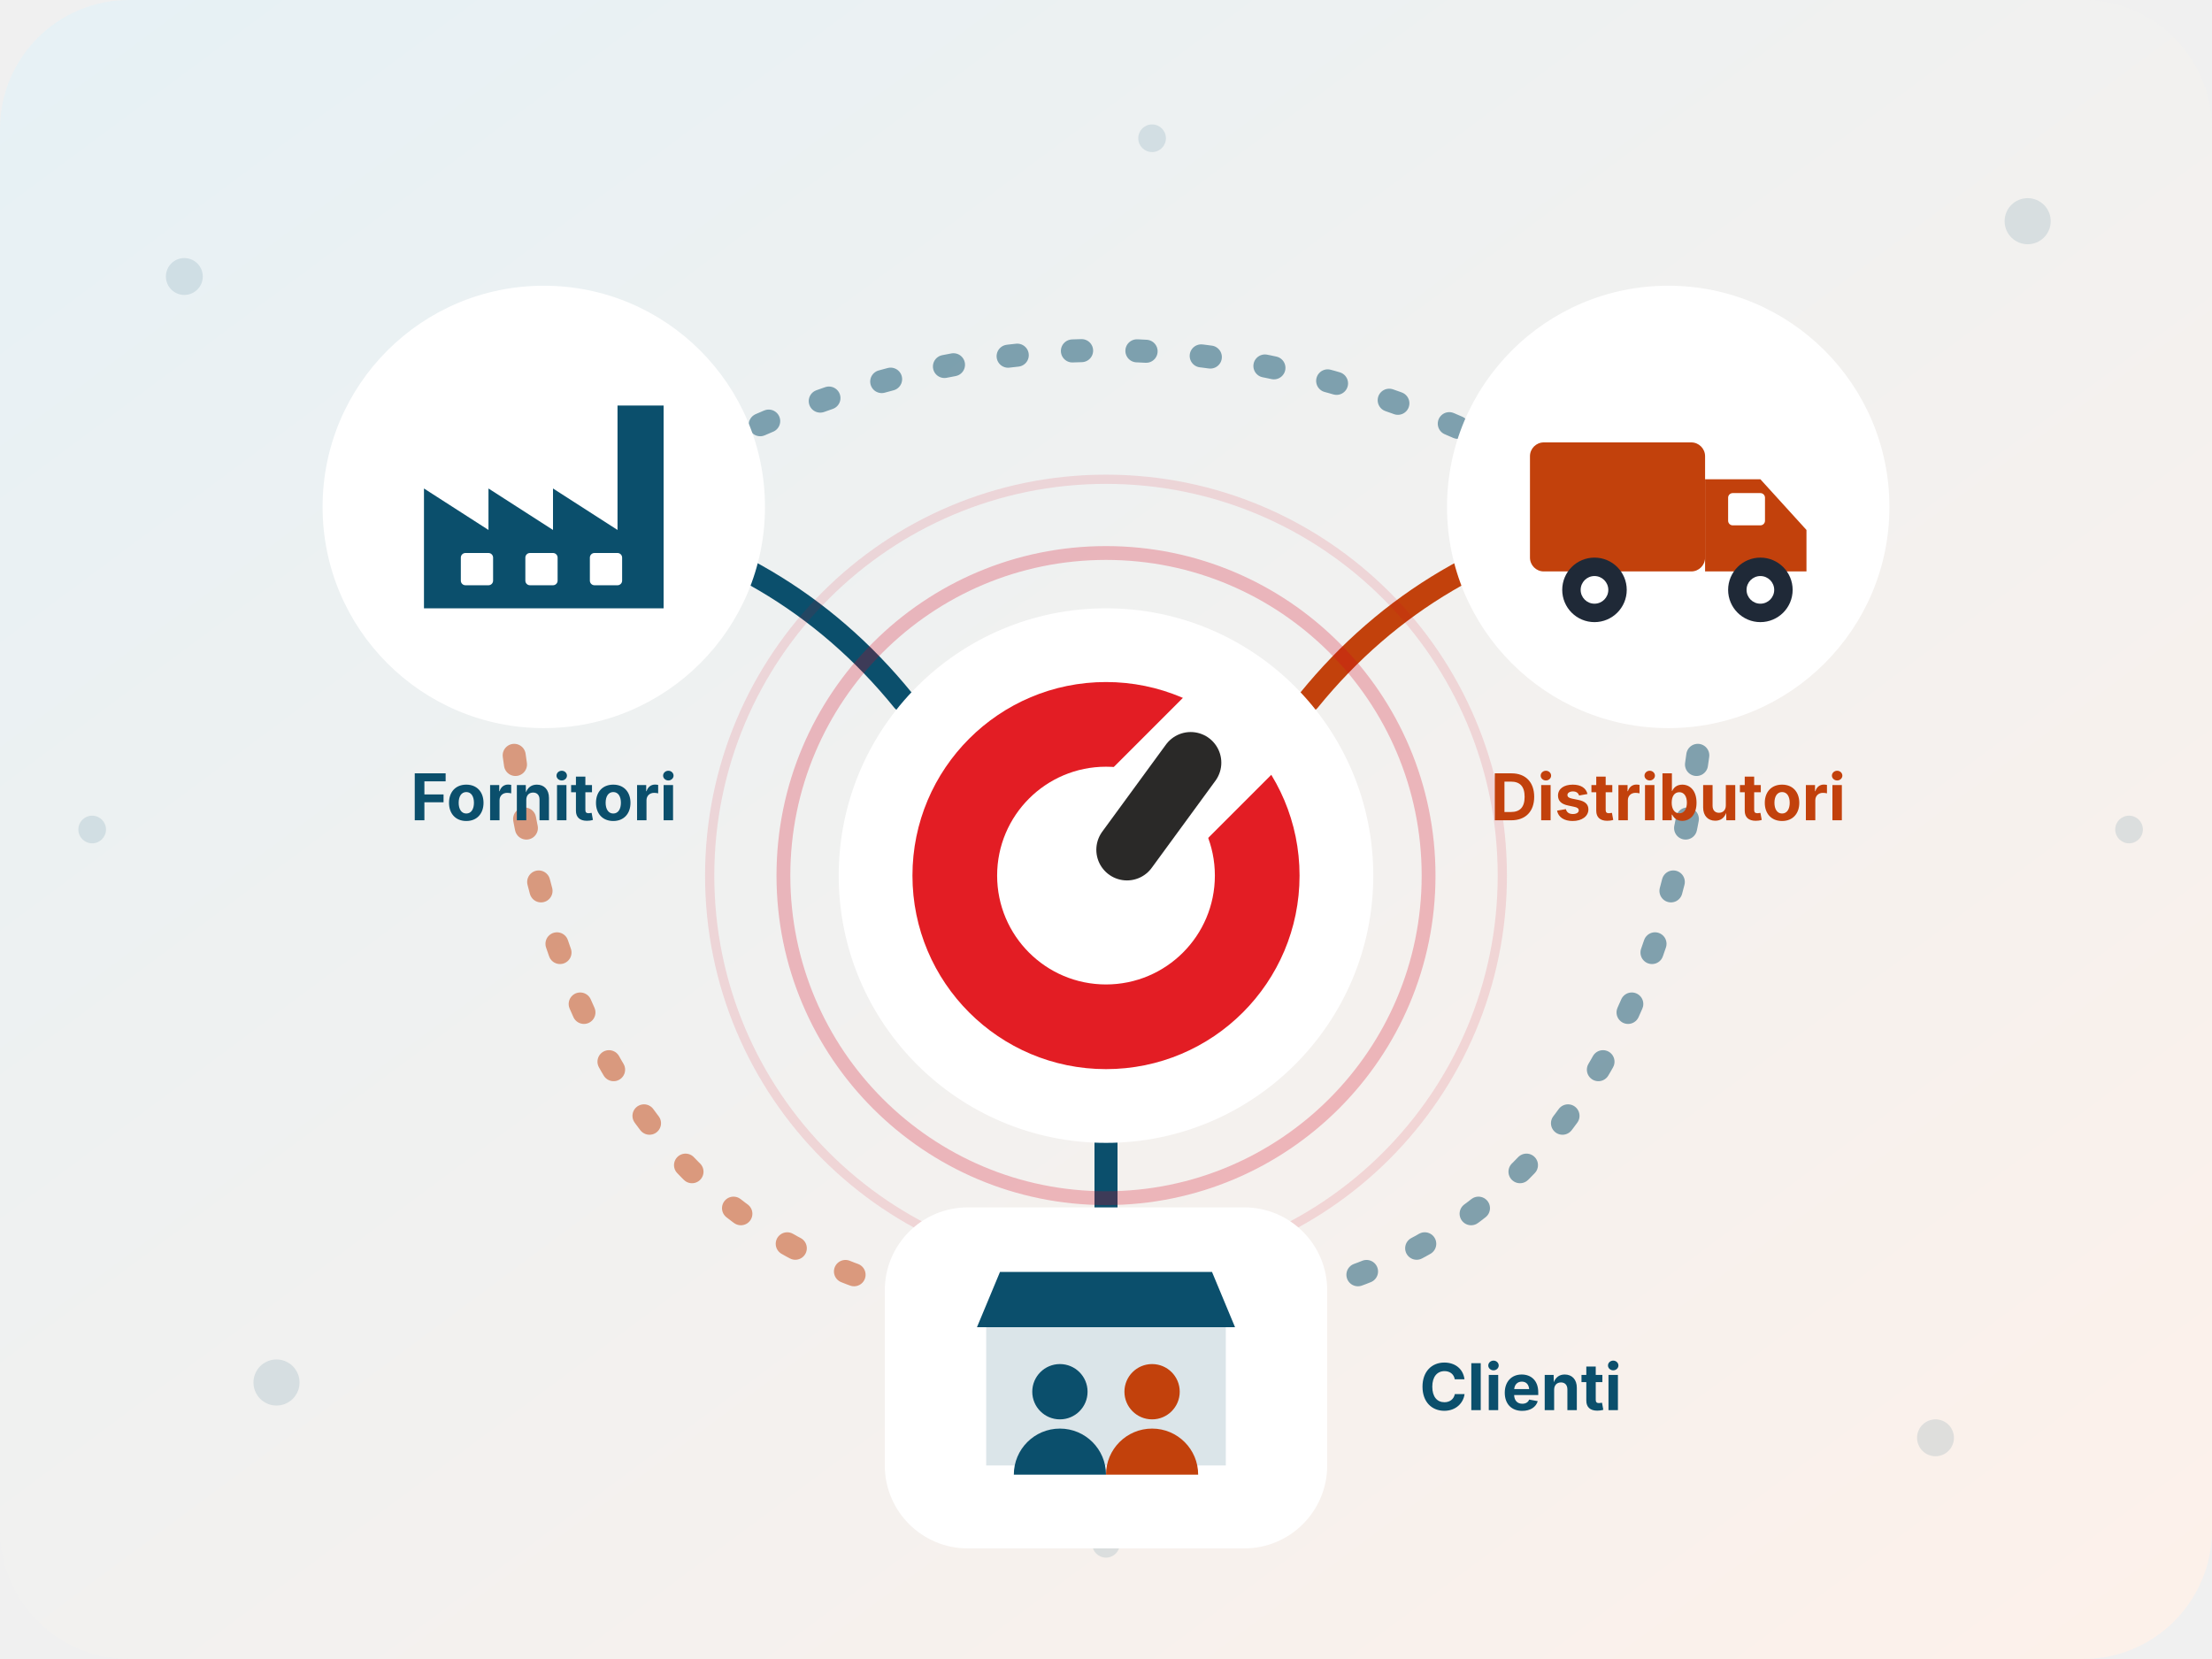
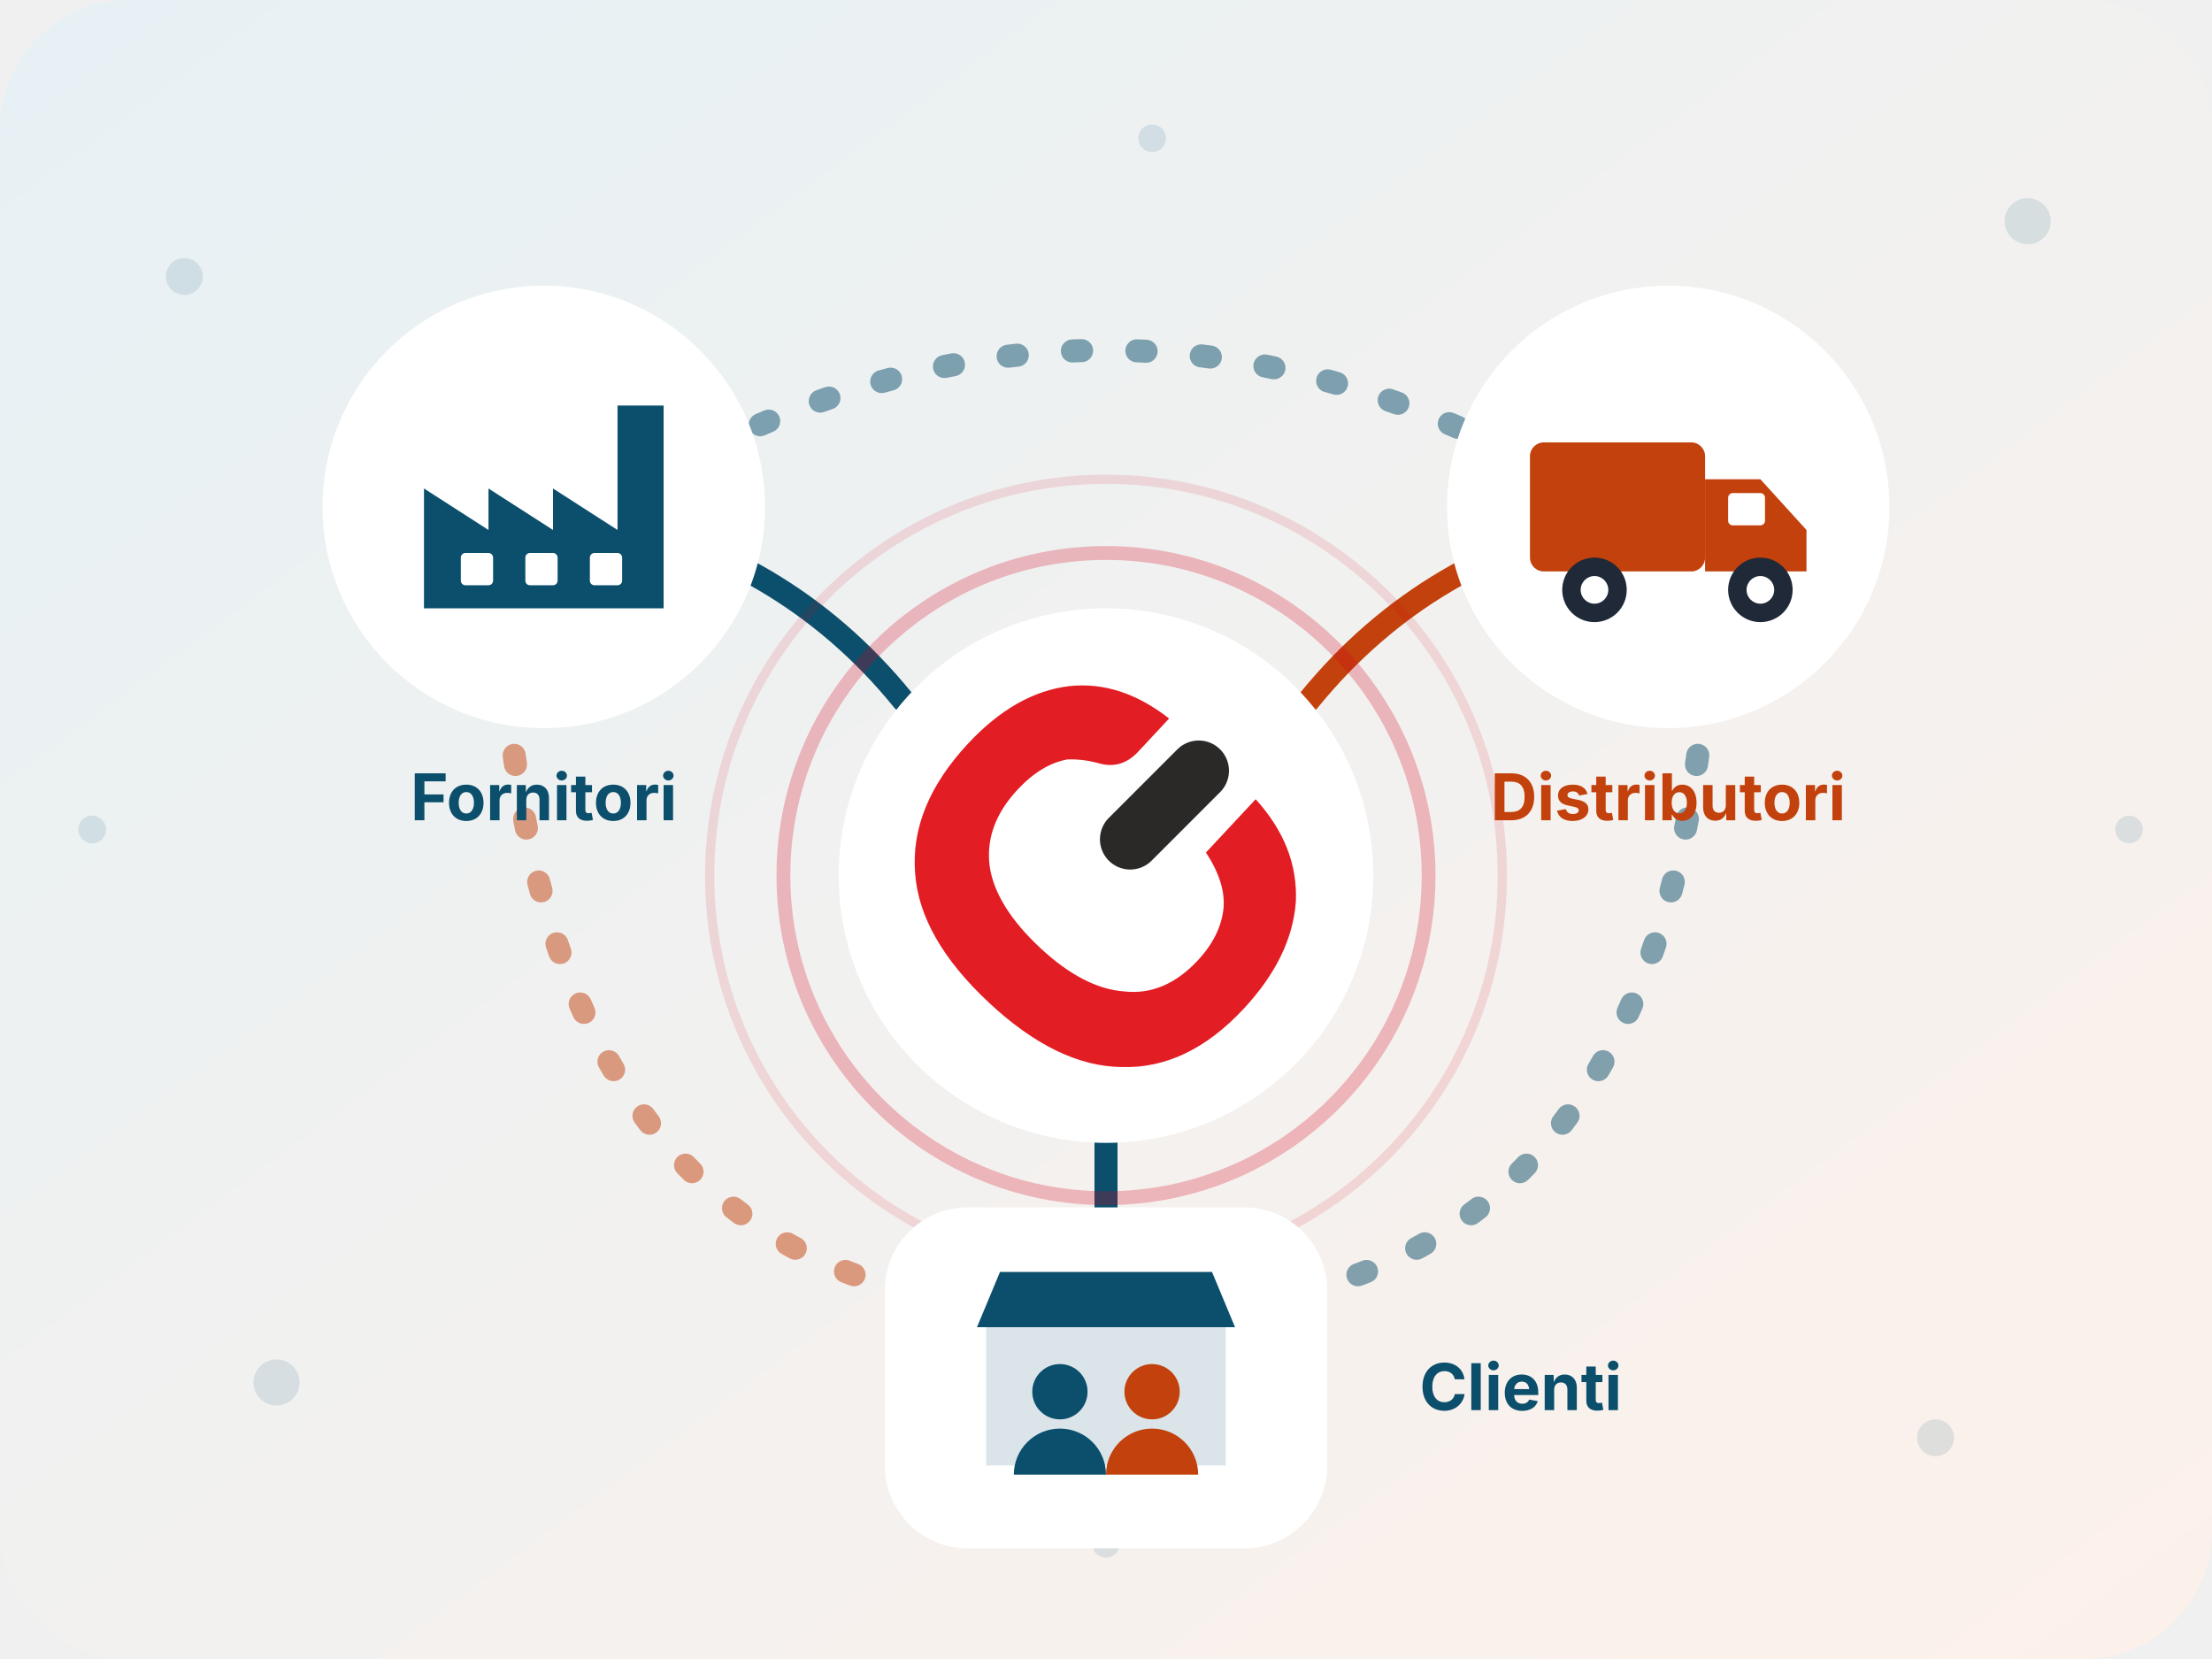
<svg xmlns="http://www.w3.org/2000/svg" viewBox="0 0 480 360" fill="none" role="img" aria-labelledby="t">
  <defs>
    <linearGradient id="bg" x1="0" y1="0" x2="1" y2="1">
      <stop offset="0" stop-color="#e6f1f5" />
      <stop offset="1" stop-color="#fdf1ea" />
    </linearGradient>
  </defs>
  <rect width="480" height="360" rx="28" fill="url(#bg)" />
  <g fill="#0b4f6c" opacity=".12">
    <circle cx="40" cy="60" r="4" />
    <circle cx="440" cy="48" r="5" />
    <circle cx="420" cy="312" r="4" />
    <circle cx="60" cy="300" r="5" />
    <circle cx="250" cy="30" r="3" />
    <circle cx="240" cy="335" r="3" />
    <circle cx="20" cy="180" r="3" />
    <circle cx="462" cy="180" r="3" />
  </g>
  <g stroke-width="5" stroke-linecap="round">
    <path d="M128 112 Q170 120 196 152" stroke="#0b4f6c" />
    <path d="M352 112 Q310 120 284 152" stroke="#c2410c" />
    <path d="M240 268 L240 232" stroke="#0b4f6c" />
    <path d="M128 112 Q240 40 352 112" stroke="#0b4f6c" stroke-dasharray="2 12" opacity=".5" />
    <path d="M110 150 Q120 260 196 280" stroke="#c2410c" stroke-dasharray="2 12" opacity=".5" />
    <path d="M370 150 Q360 260 284 280" stroke="#0b4f6c" stroke-dasharray="2 12" opacity=".5" />
  </g>
  <circle cx="240" cy="190" r="70" stroke="#d4001c" stroke-width="3" opacity=".25" />
  <circle cx="240" cy="190" r="86" stroke="#d4001c" stroke-width="2" opacity=".12" />
  <circle cx="240" cy="190" r="58" fill="#fff" />
  <g transform="translate(198 148) scale(1.75)">
-     <mask id="cc-cut" maskUnits="userSpaceOnUse" x="-4" y="-12" width="70" height="70">
-       <rect x="-4" y="-12" width="70" height="70" fill="#fff" />
-       <polygon points="22,13.5 44,-8.5 58,-2 32,24" fill="#000" />
-     </mask>
-     <path mask="url(#cc-cut)" fill="#e31d24" fill-rule="evenodd" d="M24 0a24 24 0 1 1 0 48a24 24 0 1 1 0-48zM24 10.5a13.5 13.5 0 1 0 0 27a13.5 13.5 0 1 0 0-27z" />
-     <path d="M34.5 10 L26.6 20.8" stroke="#2a2928" stroke-width="7.6" stroke-linecap="round" />
+     <path fill="#e31d24" transform="translate(23.4 24.7) rotate(-47) scale(0.131 -0.131) translate(-150.5 -173)" d="M307 119Q302 59 262 25Q221 -8 154 -8Q76 -8 35 39Q-6 84 -6 172Q-6 262 36 307Q79 354 160 354Q226 354 265 321Q302 289 307 231H264Q240 231 230 252Q223 265 213 275Q193 290 160 290Q114 290 89 260Q65 230 65 172Q65 116 89 86Q112 55 158 55Q190 55 211 71Q230 86 238 119Z" />
+     <path d="M35.5 11 L27 19.5" stroke="#2a2928" stroke-width="7.5" stroke-linecap="round" />
  </g>
  <g transform="translate(70 62)">
    <circle cx="48" cy="48" r="48" fill="#fff" />
    <path d="M22 70V44l14 9v-9l14 9v-9l14 9V26h10v44z" fill="#0b4f6c" />
    <rect x="30" y="58" width="7" height="7" rx="1" fill="#fff" />
    <rect x="44" y="58" width="7" height="7" rx="1" fill="#fff" />
    <rect x="58" y="58" width="7" height="7" rx="1" fill="#fff" />
  </g>
  <g transform="translate(314 62)">
    <circle cx="48" cy="48" r="48" fill="#fff" />
    <rect x="18" y="34" width="38" height="28" rx="3" fill="#c2410c" />
    <path d="M56 42h12l10 11v9H56z" fill="#c2410c" />
    <rect x="61" y="45" width="8" height="7" rx="1" fill="#fff" />
    <circle cx="32" cy="66" r="7" fill="#1f2937" />
    <circle cx="32" cy="66" r="3" fill="#fff" />
    <circle cx="68" cy="66" r="7" fill="#1f2937" />
    <circle cx="68" cy="66" r="3" fill="#fff" />
  </g>
  <g transform="translate(192 262)">
    <rect x="0" y="0" width="96" height="74" rx="18" fill="#fff" />
    <path d="M20 26h56l-5-12H25z" fill="#0b4f6c" />
    <path d="M22 26h52v30H22z" fill="#0b4f6c" opacity=".15" />
    <circle cx="38" cy="40" r="6" fill="#0b4f6c" />
    <path d="M28 58a10 10 0 0 1 20 0z" fill="#0b4f6c" />
    <circle cx="58" cy="40" r="6" fill="#c2410c" />
    <path d="M48 58a10 10 0 0 1 20 0z" fill="#c2410c" />
  </g>
  <g font-family="Inter, Arial, sans-serif" font-size="14" font-weight="700" fill="#0b4f6c" text-anchor="middle">
    <text x="118" y="178">Fornitori</text>
    <text x="362" y="178" fill="#c2410c">Distributori</text>
    <text x="330" y="306">Clienti</text>
  </g>
</svg>
